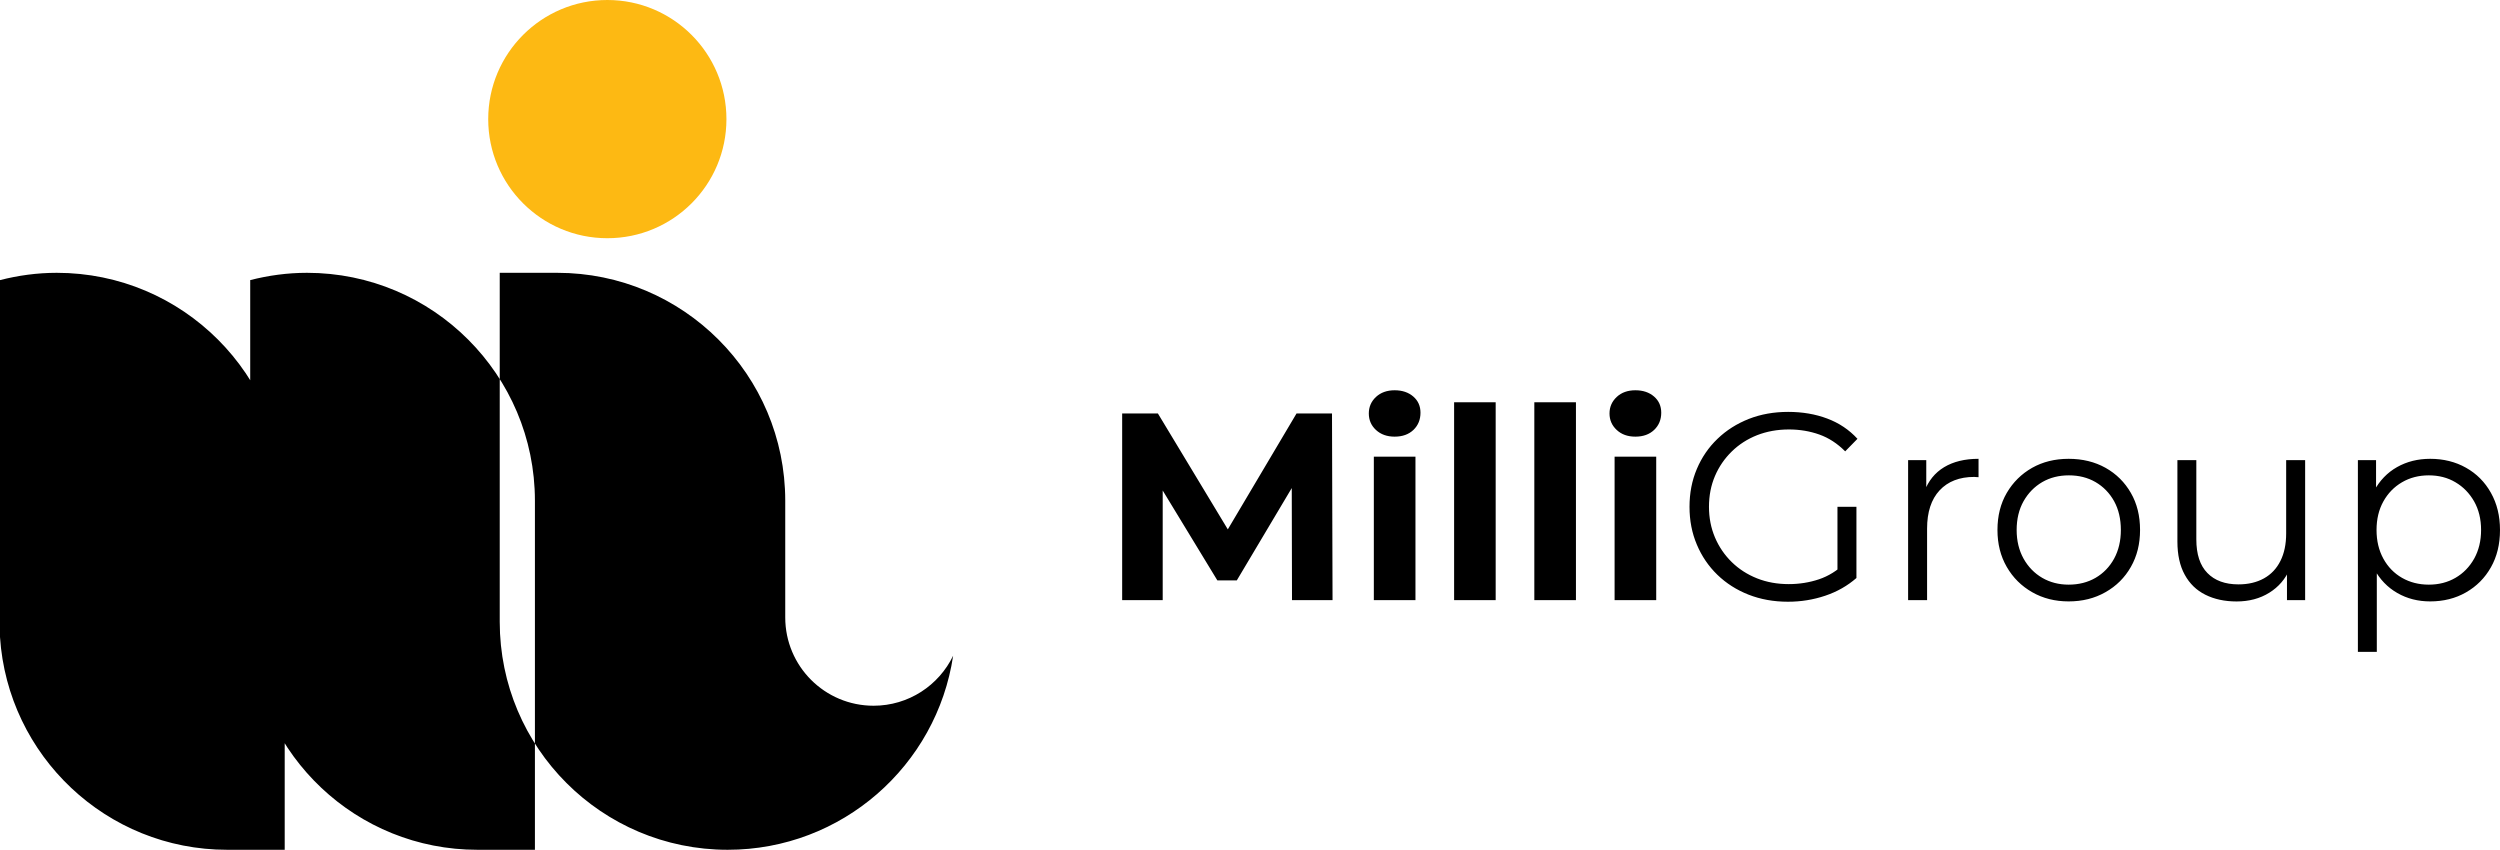
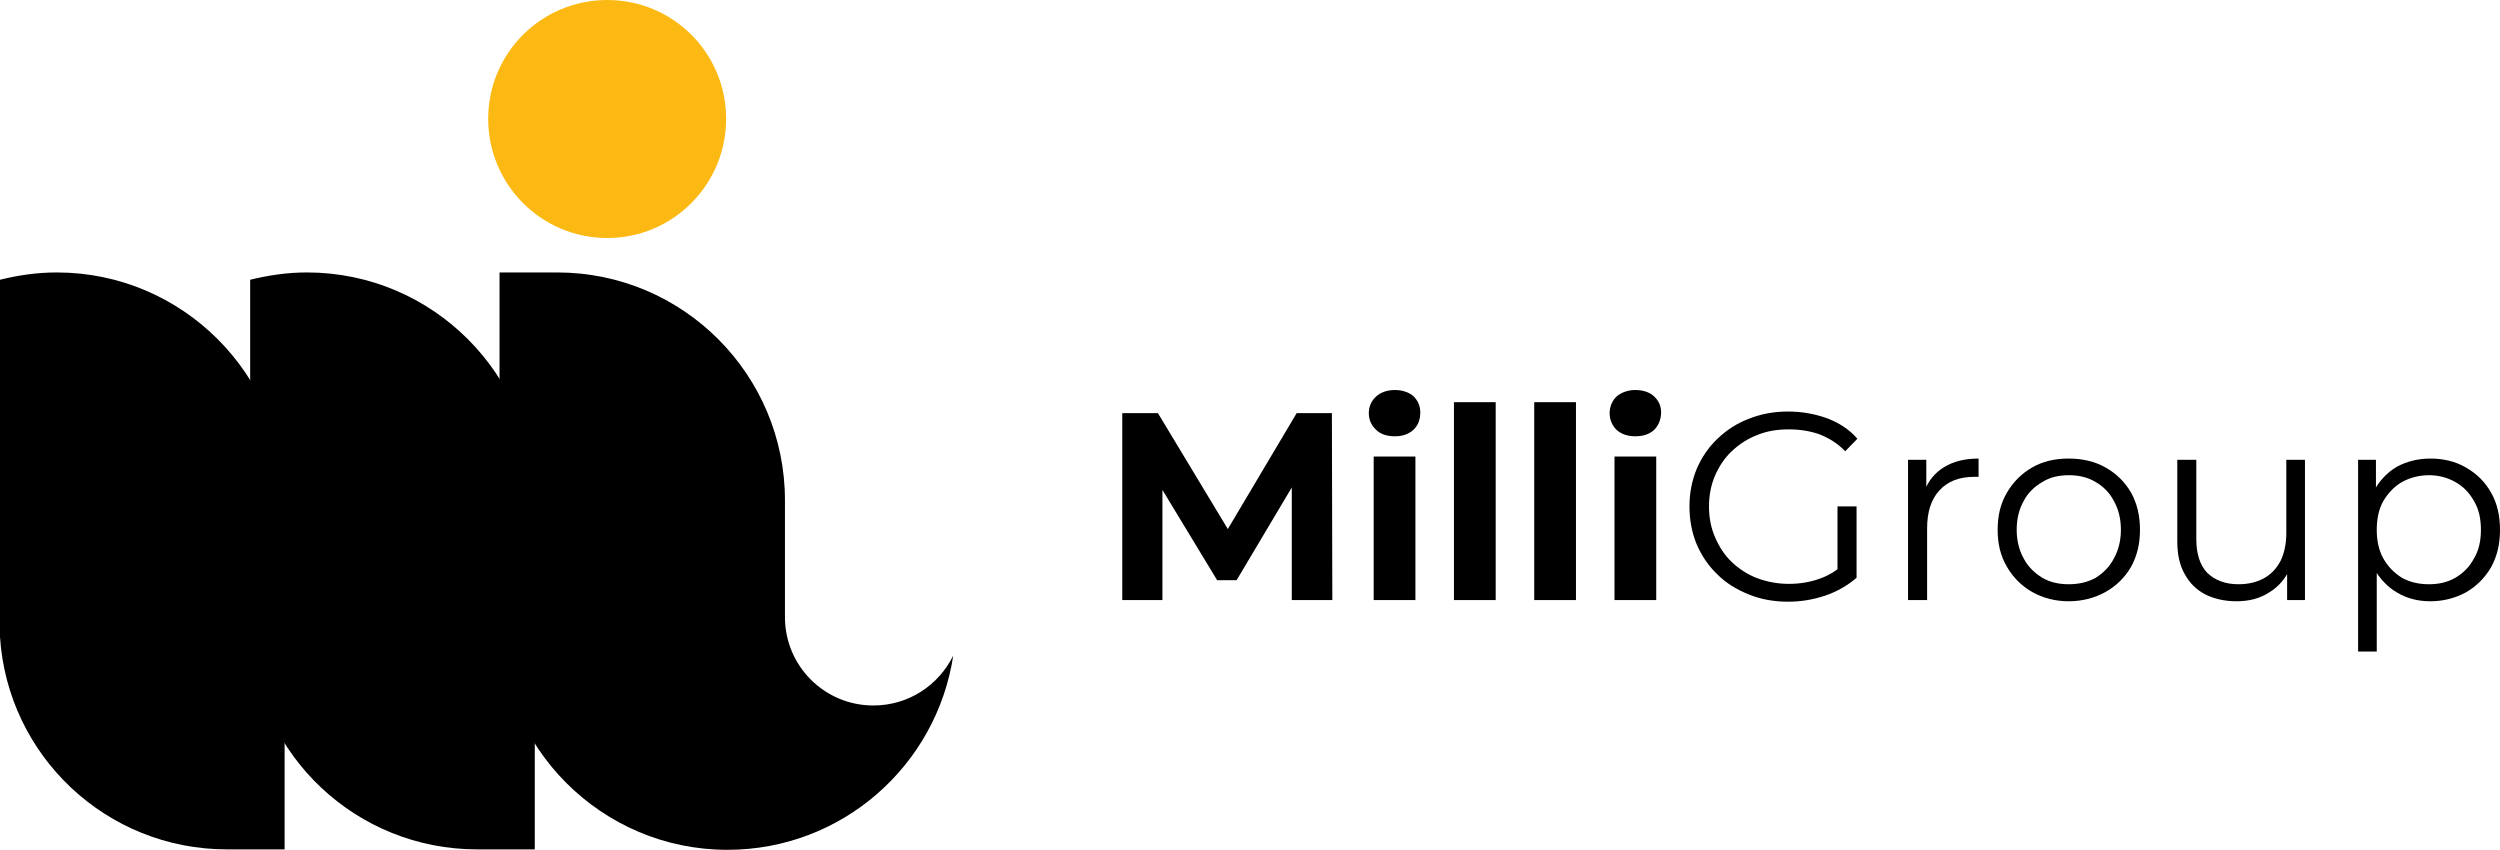
- <svg xmlns="http://www.w3.org/2000/svg" viewBox="0 0 462.5 157.21">
-   <path fill="#fdb913" d="M90.32 22.04C90.32 34.21 100.19 44.07 112.36 44.07C124.53 44.07 134.39 34.21 134.39 22.04C134.39 9.87 124.53 0 112.36 0C100.19 0 90.32 9.87 90.32 22.04" />
-   <path fill="#000000" d="M176.33 121.31C173.3 141.63 155.78 157.21 134.62 157.21C111.33 157.21 92.45 138.33 92.45 115.04L92.45 50.47L103.1 50.47C126.38 50.47 145.27 69.35 145.27 92.64L145.27 114.22C145.27 123.25 152.58 130.56 161.61 130.56C168.09 130.56 173.69 126.79 176.33 121.31M56.79 50.47C53.16 50.47 49.65 50.96 46.29 51.82L46.29 117.85C47.74 139.82 65.97 157.21 88.32 157.21L98.96 157.21L98.96 92.64C98.96 69.35 80.08 50.47 56.79 50.47M10.5 50.47C6.87 50.47 3.36 50.96 0 51.82L0 117.85C1.45 139.82 19.69 157.21 42.03 157.21L52.67 157.21L52.67 92.64C52.67 69.35 33.79 50.47 10.5 50.47M207.6 111.02L207.6 76.49L214.21 76.49L228.91 100.86L225.41 100.86L239.86 76.49L246.42 76.49L246.52 111.02L239.02 111.02L238.97 87.98L240.35 87.98L228.81 107.37L225.21 107.37L213.42 87.98L215.1 87.98L215.1 111.02ZM254.16 84.48L261.86 84.48L261.86 111.02L254.16 111.02ZM254.16 111.02M258.01 80.78C256.6 80.78 255.45 80.37 254.56 79.55C253.67 78.73 253.23 77.71 253.23 76.49C253.23 75.28 253.67 74.26 254.56 73.43C255.45 72.61 256.6 72.2 258.01 72.2C259.42 72.2 260.57 72.59 261.46 73.36C262.35 74.13 262.79 75.13 262.79 76.35C262.79 77.63 262.36 78.69 261.49 79.53C260.62 80.36 259.46 80.78 258.01 80.78M269.01 74.42L276.7 74.42L276.7 111.02L269.01 111.02ZM283.85 74.42L291.55 74.42L291.55 111.02L283.85 111.02ZM298.7 84.48L306.4 84.48L306.4 111.02L298.7 111.02ZM298.7 111.02M302.55 80.78C301.13 80.78 299.98 80.37 299.1 79.55C298.21 78.73 297.76 77.71 297.76 76.49C297.76 75.28 298.21 74.26 299.1 73.43C299.98 72.61 301.13 72.2 302.55 72.2C303.96 72.2 305.11 72.59 306 73.36C306.89 74.13 307.33 75.13 307.33 76.35C307.33 77.63 306.9 78.69 306.02 79.53C305.15 80.36 303.99 80.78 302.55 80.78M343.44 106.93L339.93 106.48L339.93 93.76L343.44 93.76ZM330.76 111.32C328.13 111.32 325.7 110.88 323.48 110.01C321.27 109.14 319.34 107.91 317.71 106.33C316.09 104.76 314.82 102.9 313.92 100.76C313.01 98.62 312.56 96.29 312.56 93.76C312.56 91.22 313.01 88.89 313.92 86.75C314.82 84.62 316.09 82.76 317.74 81.18C319.38 79.6 321.31 78.38 323.53 77.5C325.75 76.63 328.18 76.2 330.81 76.2C333.44 76.2 335.85 76.61 338.03 77.43C340.22 78.25 342.09 79.5 343.63 81.18L341.36 83.5C339.92 82.05 338.32 81.01 336.58 80.39C334.84 79.77 332.96 79.45 330.96 79.45C328.82 79.45 326.85 79.81 325.06 80.51C323.27 81.22 321.71 82.22 320.38 83.52C319.05 84.82 318.01 86.33 317.27 88.06C316.53 89.79 316.16 91.68 316.16 93.76C316.16 95.8 316.53 97.69 317.27 99.43C318.01 101.17 319.05 102.69 320.38 103.99C321.71 105.29 323.27 106.29 325.06 107C326.85 107.71 328.8 108.06 330.91 108.06C332.88 108.06 334.75 107.76 336.51 107.17C338.26 106.58 339.88 105.58 341.36 104.16L343.44 106.93C341.79 108.37 339.87 109.47 337.66 110.21C335.46 110.95 333.16 111.32 330.76 111.32M353 111.02L353 85.12L356.36 85.12L356.36 92.18L356.01 90.94C356.74 88.97 357.95 87.47 359.66 86.43C361.37 85.4 363.49 84.88 366.03 84.88L366.03 88.28C365.89 88.28 365.76 88.27 365.63 88.26C365.5 88.24 365.37 88.23 365.24 88.23C362.51 88.23 360.37 89.06 358.82 90.72C357.28 92.38 356.51 94.74 356.51 97.8L356.51 111.02ZM382.7 108.16C384.57 108.16 386.23 107.74 387.68 106.9C389.12 106.06 390.27 104.88 391.11 103.35C391.94 101.82 392.36 100.05 392.36 98.05C392.36 96.01 391.94 94.23 391.11 92.72C390.27 91.21 389.12 90.03 387.68 89.19C386.23 88.35 384.59 87.94 382.75 87.94C380.9 87.94 379.26 88.35 377.81 89.19C376.37 90.03 375.22 91.21 374.36 92.72C373.51 94.23 373.08 96.01 373.08 98.05C373.08 100.05 373.51 101.82 374.36 103.35C375.22 104.88 376.37 106.06 377.81 106.9C379.26 107.74 380.89 108.16 382.7 108.16M382.7 111.26C380.2 111.26 377.95 110.7 375.96 109.56C373.97 108.43 372.4 106.87 371.25 104.88C370.1 102.89 369.53 100.61 369.53 98.05C369.53 95.45 370.1 93.16 371.25 91.19C372.4 89.22 373.97 87.67 375.94 86.55C377.91 85.44 380.16 84.88 382.7 84.88C385.26 84.88 387.54 85.44 389.53 86.55C391.52 87.67 393.08 89.22 394.21 91.19C395.35 93.16 395.91 95.45 395.91 98.05C395.91 100.61 395.35 102.89 394.21 104.88C393.08 106.87 391.51 108.43 389.5 109.56C387.5 110.7 385.23 111.26 382.7 111.26M413.77 111.27C411.57 111.27 409.64 110.85 408 110.03C406.35 109.21 405.08 107.98 404.18 106.33C403.27 104.69 402.82 102.63 402.82 100.17L402.82 85.12L406.32 85.12L406.32 99.77C406.32 102.54 407 104.62 408.37 106.01C409.73 107.41 411.65 108.11 414.11 108.11C415.92 108.11 417.49 107.74 418.83 107C420.16 106.26 421.18 105.18 421.88 103.77C422.59 102.36 422.94 100.66 422.94 98.69L422.94 85.12L426.45 85.12L426.45 111.02L423.09 111.02L423.09 103.92L423.63 105.2C422.81 107.11 421.54 108.59 419.81 109.66C418.09 110.73 416.07 111.27 413.77 111.27M449.33 108.16C451.17 108.16 452.82 107.74 454.26 106.9C455.71 106.06 456.86 104.88 457.72 103.35C458.57 101.82 459 100.05 459 98.05C459 96.04 458.57 94.28 457.72 92.77C456.86 91.26 455.71 90.07 454.26 89.22C452.82 88.36 451.17 87.94 449.33 87.94C447.49 87.94 445.84 88.36 444.37 89.22C442.91 90.07 441.76 91.26 440.92 92.77C440.08 94.28 439.66 96.04 439.66 98.05C439.66 100.05 440.08 101.82 440.92 103.35C441.76 104.88 442.91 106.06 444.37 106.9C445.84 107.74 447.49 108.16 449.33 108.16M449.58 111.26C447.34 111.26 445.32 110.75 443.51 109.71C441.7 108.68 440.26 107.18 439.2 105.22C438.13 103.27 437.59 100.87 437.59 98.05C437.59 95.22 438.12 92.83 439.17 90.87C440.22 88.92 441.65 87.43 443.46 86.41C445.27 85.39 447.31 84.88 449.58 84.88C452.04 84.88 454.26 85.43 456.21 86.53C458.17 87.63 459.71 89.18 460.82 91.17C461.94 93.16 462.5 95.45 462.5 98.05C462.5 100.68 461.94 102.98 460.82 104.95C459.71 106.92 458.17 108.47 456.21 109.59C454.26 110.71 452.04 111.26 449.58 111.26M436.21 120.59L436.21 85.12L439.57 85.12L439.57 92.92L439.22 98.1L439.71 103.32L439.71 120.59Z" />
+ <svg xmlns="http://www.w3.org/2000/svg" viewBox="0 0 462.48 157.21">
+   <path fill="#fdb913" d="M90.31 21.98L90.31 21.98C90.31 34.13 100.13 44.03 112.36 44.03C124.51 44.03 134.33 34.13 134.33 21.98C134.33 9.83 124.51 0 112.36 0C100.13 0 90.31 9.83 90.31 21.98Z" />
+   <path fill="#000000" d="M176.34 121.28L176.34 121.28C173.26 141.61 155.78 157.21 134.56 157.21C111.31 157.21 92.41 138.31 92.41 114.98L92.41 50.4L103.06 50.4C126.38 50.4 145.21 69.3 145.21 92.56L145.21 114.16C145.21 123.23 152.56 130.51 161.56 130.51C168.09 130.51 173.64 126.76 176.34 121.28Z" />
+   <path fill="#000000" d="M56.78 50.4L56.78 50.4C53.1 50.4 49.65 50.93 46.28 51.75L46.28 117.83C47.7 139.81 65.93 157.13 88.28 157.13L98.93 157.13L98.93 92.63C98.93 69.3 80.03 50.4 56.78 50.4Z" />
+   <path fill="#000000" d="M10.5 50.4L10.5 50.4C6.83 50.4 3.3 50.93 0 51.75L0 117.83C1.43 139.81 19.65 157.13 42 157.13L52.65 157.13L52.65 92.63C52.65 69.3 33.75 50.4 10.5 50.4Z" />
+   <path fill="#000000" d="M207.61 111.01L207.61 111.01L207.61 76.43L214.21 76.43L228.91 100.81L225.39 100.81L239.87 76.43L246.39 76.43L246.47 111.01L238.97 111.01L238.97 87.91L240.32 87.91L228.76 107.33L225.16 107.33L213.39 87.91L215.04 87.91L215.04 111.01L207.61 111.01Z" />
+   <path fill="#000000" d="M254.12 84.46L254.12 84.46L261.84 84.46L261.84 111.01L254.12 111.01L254.12 84.46ZM258.02 80.71L258.02 80.71C256.59 80.71 255.39 80.33 254.57 79.51C253.67 78.68 253.22 77.63 253.22 76.43C253.22 75.23 253.67 74.18 254.57 73.35C255.39 72.6 256.59 72.15 258.02 72.15C259.37 72.15 260.57 72.53 261.47 73.28C262.29 74.1 262.74 75.08 262.74 76.28C262.74 77.55 262.37 78.68 261.47 79.51C260.57 80.33 259.44 80.71 258.02 80.71Z" />
+   <path fill="#000000" d="M268.97 74.4L268.97 74.4L276.69 74.4L276.69 111.01L268.97 111.01L268.97 74.4Z" />
+   <path fill="#000000" d="M283.82 74.4L283.82 74.4L291.54 74.4L291.54 111.01L283.82 111.01L283.82 74.4Z" />
+   <path fill="#000000" d="M298.67 84.46L298.67 84.46L306.39 84.46L306.39 111.01L298.67 111.01L298.67 84.46ZM302.49 80.71L302.49 80.71C301.14 80.71 299.94 80.33 299.04 79.51C298.22 78.68 297.77 77.63 297.77 76.43C297.77 75.23 298.22 74.18 299.04 73.35C299.94 72.6 301.14 72.15 302.49 72.15C303.92 72.15 305.12 72.53 305.94 73.28C306.84 74.1 307.29 75.08 307.29 76.28C307.29 77.55 306.84 78.68 306.02 79.51C305.12 80.33 303.99 80.71 302.49 80.71Z" />
+   <path fill="#000000" d="M343.45 106.88L343.45 106.88L339.92 106.43L339.92 93.68L343.45 93.68L343.45 106.88ZM330.77 111.31L330.77 111.31C328.15 111.31 325.67 110.86 323.5 109.96C321.25 109.06 319.3 107.86 317.72 106.28C316.07 104.71 314.8 102.83 313.89 100.73C312.99 98.56 312.54 96.23 312.54 93.68C312.54 91.21 312.99 88.88 313.89 86.71C314.8 84.61 316.07 82.73 317.72 81.16C319.37 79.58 321.32 78.3 323.5 77.48C325.75 76.58 328.15 76.13 330.77 76.13C333.4 76.13 335.8 76.58 338.05 77.4C340.22 78.23 342.1 79.43 343.6 81.16L341.35 83.48C339.92 81.98 338.27 81.01 336.55 80.33C334.82 79.73 332.95 79.43 330.92 79.43C328.82 79.43 326.87 79.73 325.07 80.48C323.27 81.16 321.7 82.21 320.35 83.48C319 84.76 318.02 86.26 317.27 87.98C316.52 89.71 316.15 91.66 316.15 93.68C316.15 95.78 316.52 97.66 317.27 99.38C318.02 101.11 319 102.68 320.35 103.96C321.7 105.23 323.27 106.28 325.07 106.96C326.87 107.63 328.82 108.01 330.92 108.01C332.87 108.01 334.75 107.71 336.47 107.11C338.27 106.51 339.85 105.53 341.35 104.11L343.45 106.88C341.8 108.31 339.85 109.43 337.67 110.18C335.42 110.93 333.17 111.31 330.77 111.31Z" />
+   <path fill="#000000" d="M352.97 111.01L352.97 111.01L352.97 85.06L356.35 85.06L356.35 92.11L355.97 90.91C356.72 88.96 357.92 87.46 359.65 86.41C361.37 85.36 363.47 84.83 366.02 84.83L366.02 88.21C365.87 88.21 365.72 88.21 365.65 88.21C365.5 88.21 365.35 88.21 365.2 88.21C362.5 88.21 360.32 89.03 358.82 90.68C357.25 92.33 356.5 94.73 356.5 97.73L356.5 111.01L352.97 111.01Z" />
+   <path fill="#000000" d="M382.67 108.08L382.67 108.08C384.55 108.08 386.2 107.71 387.7 106.88C389.12 105.98 390.25 104.86 391.07 103.28C391.9 101.78 392.35 99.98 392.35 98.03C392.35 95.93 391.9 94.21 391.07 92.71C390.25 91.13 389.12 90.01 387.7 89.18C386.2 88.28 384.55 87.91 382.75 87.91C380.87 87.91 379.22 88.28 377.8 89.18C376.37 90.01 375.17 91.13 374.35 92.71C373.52 94.21 373.07 95.93 373.07 98.03C373.07 99.98 373.52 101.78 374.35 103.28C375.17 104.86 376.37 105.98 377.8 106.88C379.22 107.71 380.87 108.08 382.67 108.08ZM382.67 111.23L382.67 111.23C380.2 111.23 377.95 110.63 375.92 109.51C373.97 108.38 372.4 106.81 371.27 104.86C370.07 102.83 369.55 100.58 369.55 98.03C369.55 95.41 370.07 93.16 371.27 91.13C372.4 89.18 373.97 87.61 375.92 86.48C377.87 85.36 380.12 84.83 382.67 84.83C385.22 84.83 387.55 85.36 389.5 86.48C391.52 87.61 393.1 89.18 394.23 91.13C395.35 93.16 395.88 95.41 395.88 98.03C395.88 100.58 395.35 102.83 394.23 104.86C393.1 106.81 391.52 108.38 389.5 109.51C387.47 110.63 385.22 111.23 382.67 111.23Z" />
+   <path fill="#000000" d="M413.73 111.23L413.73 111.23C411.55 111.23 409.6 110.78 407.95 109.96C406.38 109.13 405.1 107.93 404.2 106.28C403.23 104.63 402.78 102.61 402.78 100.13L402.78 85.06L406.3 85.06L406.3 99.76C406.3 102.46 406.98 104.56 408.33 105.98C409.75 107.33 411.63 108.08 414.1 108.08C415.9 108.08 417.48 107.71 418.83 106.96C420.18 106.21 421.15 105.16 421.9 103.73C422.58 102.31 422.95 100.58 422.95 98.63L422.95 85.06L426.4 85.06L426.4 111.01L423.1 111.01L423.1 103.88L423.63 105.16C422.8 107.03 421.53 108.53 419.8 109.58C418.08 110.71 416.05 111.23 413.73 111.23Z" />
+   <path fill="#000000" d="M449.35 108.08L449.35 108.08C451.15 108.08 452.8 107.71 454.23 106.88C455.73 105.98 456.85 104.86 457.68 103.28C458.58 101.78 458.95 99.98 458.95 98.03C458.95 96.01 458.58 94.21 457.68 92.71C456.85 91.21 455.73 90.01 454.23 89.18C452.8 88.36 451.15 87.91 449.35 87.91C447.48 87.91 445.83 88.36 444.33 89.18C442.9 90.01 441.78 91.21 440.88 92.71C440.05 94.21 439.68 96.01 439.68 98.03C439.68 99.98 440.05 101.78 440.88 103.28C441.78 104.86 442.9 105.98 444.33 106.88C445.83 107.71 447.48 108.08 449.35 108.08ZM449.58 111.23L449.58 111.23C447.33 111.23 445.3 110.71 443.5 109.66C441.7 108.61 440.28 107.11 439.15 105.16C438.1 103.21 437.58 100.81 437.58 98.03C437.58 95.18 438.1 92.78 439.15 90.83C440.2 88.88 441.63 87.38 443.43 86.33C445.23 85.36 447.33 84.83 449.58 84.83C452.05 84.83 454.23 85.36 456.18 86.48C458.13 87.61 459.7 89.11 460.83 91.13C461.95 93.08 462.48 95.41 462.48 98.03C462.48 100.66 461.95 102.91 460.83 104.93C459.7 106.88 458.13 108.46 456.18 109.58C454.23 110.63 452.05 111.23 449.58 111.23ZM436.23 120.53L436.23 120.53L436.23 85.06L439.53 85.06L439.53 92.86L439.23 98.03L439.68 103.28L439.68 120.53L436.23 120.53Z" />
</svg>
